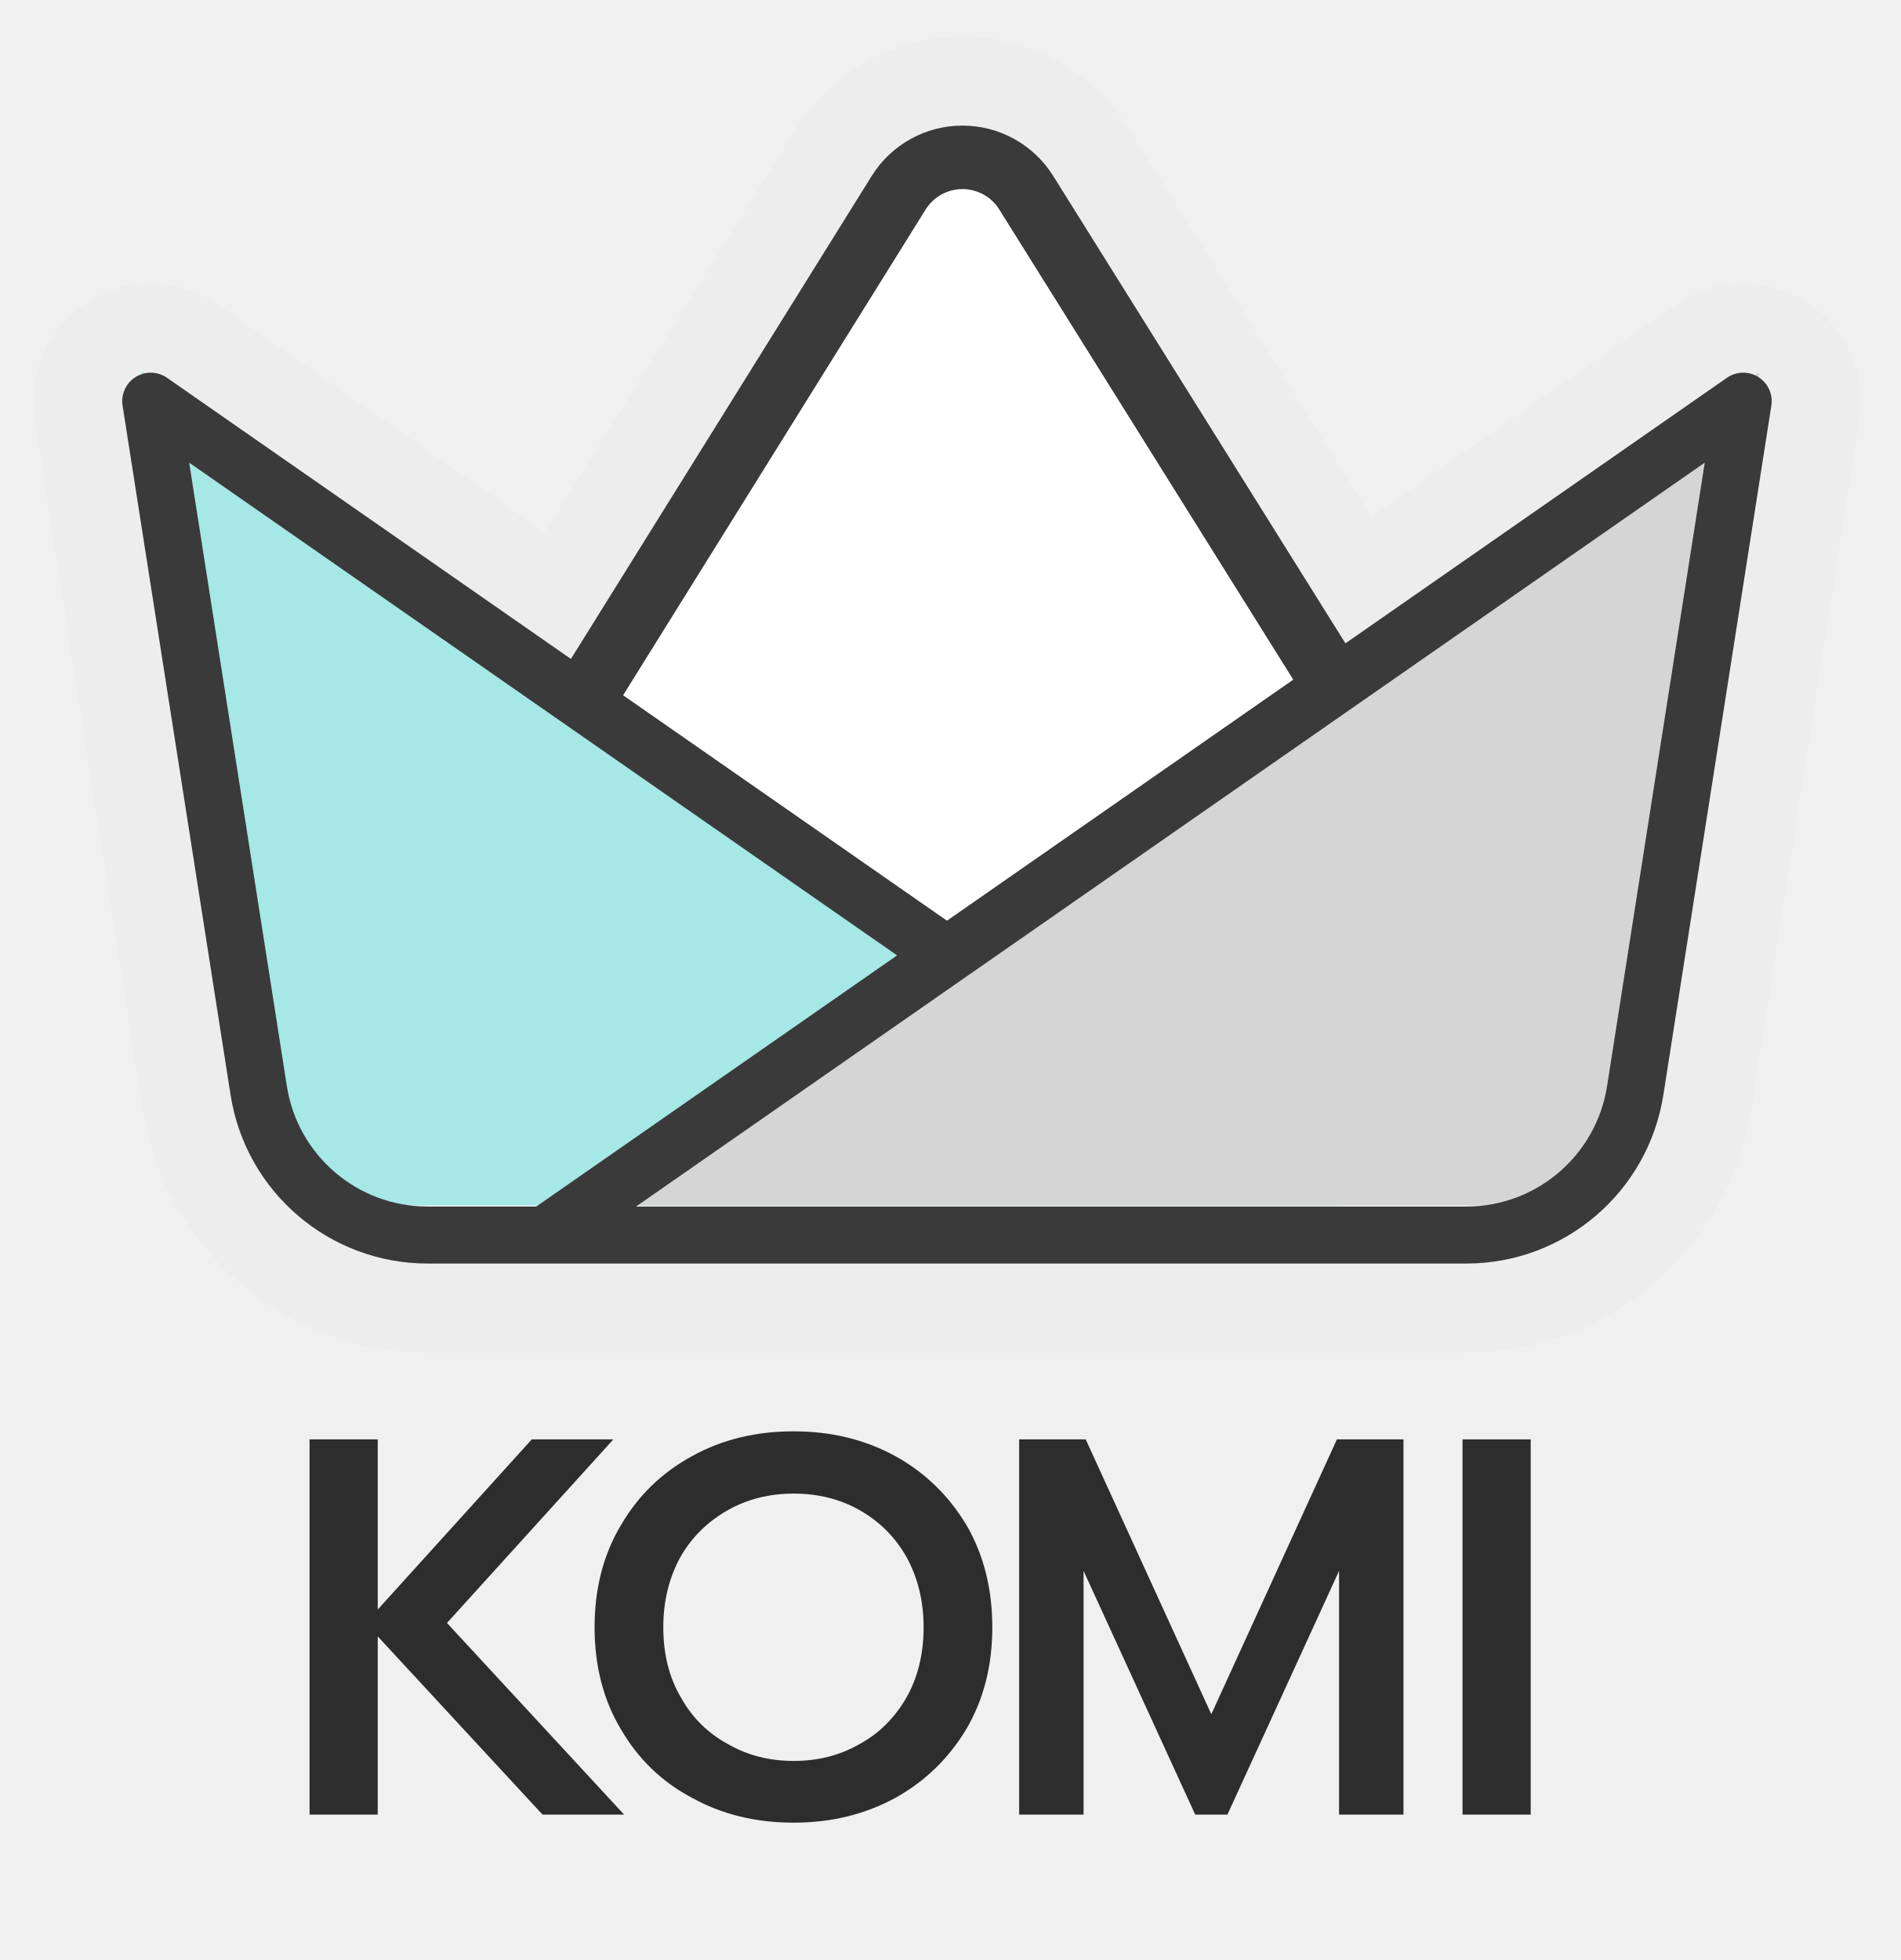
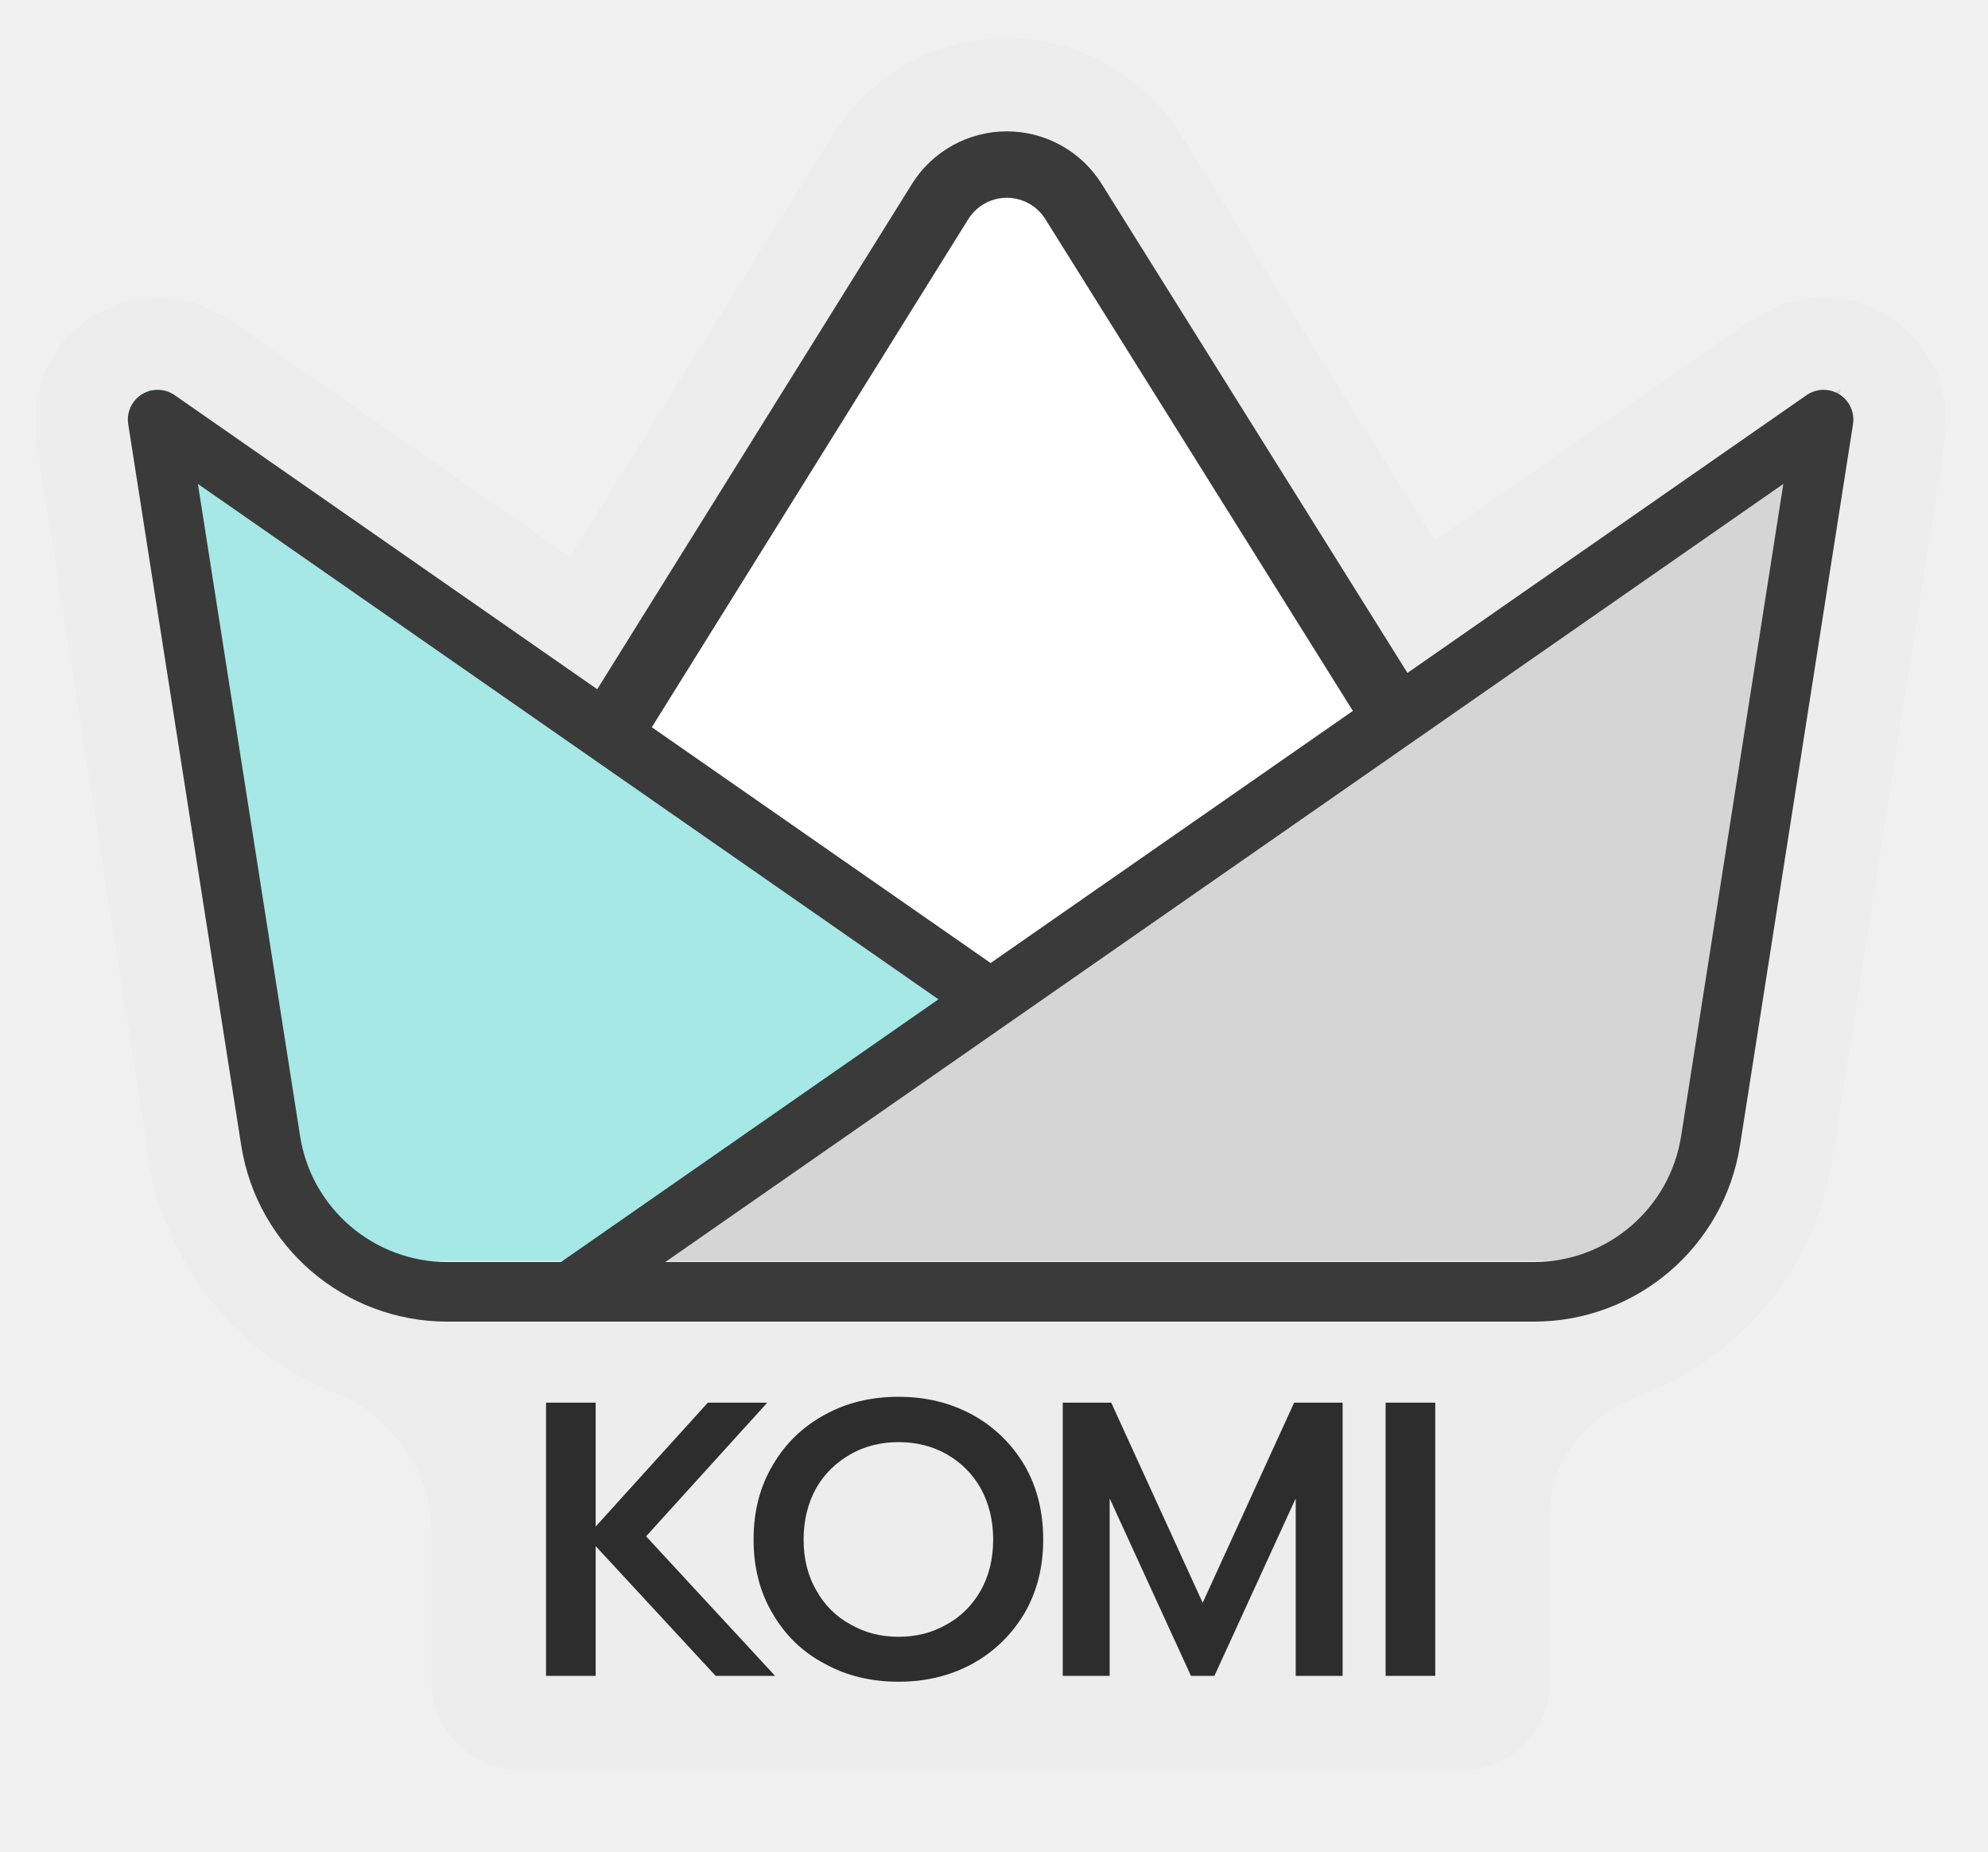
- <svg xmlns="http://www.w3.org/2000/svg" width="100%" height="100%" viewBox="0 0 160 165" version="1.1" xml:space="preserve" style="fill-rule:evenodd;clip-rule:evenodd;stroke-linejoin:round;stroke-miterlimit:2;">
+ <svg xmlns="http://www.w3.org/2000/svg" width="100%" height="100%" viewBox="0 0 160 149" version="1.1" xml:space="preserve" style="fill-rule:evenodd;clip-rule:evenodd;stroke-linejoin:round;stroke-miterlimit:2;">
  <g transform="matrix(1,0,0,1,-156.991,-184.466)">
-     <g id="Artboard2" transform="matrix(2.76055,0,0,3.61821,366.183,348.476)">
+     <g id="Artboard2" transform="matrix(2.76055,0,0,3.27793,366.183,333.052)">
      <rect x="-75.779" y="-45.329" width="57.763" height="45.329" style="fill:none;" />
-       <g transform="matrix(1.08926,0,0,1.05901,2.9963,-0.230613)">
+       <g transform="matrix(1.08926,0,0,1.16895,2.9963,4.45106)">
        <g transform="matrix(0.104585,0,0,0.0820731,-77.35,-59.4421)">
-           <path d="M440.646,543.622L162.581,543.622C136.278,543.622 113.891,524.469 109.82,498.482C99.807,434.576 80.909,313.955 80.909,313.955C80.436,310.938 81.809,307.93 84.398,306.31C86.987,304.69 90.293,304.771 92.799,306.515L200.938,381.778L281.46,252.497C286.682,244.113 295.857,239.013 305.735,239.004C315.612,238.995 324.796,244.079 330.033,252.454L408.29,377.601L510.427,306.515C512.934,304.771 516.24,304.69 518.829,306.31C521.418,307.93 522.79,310.938 522.318,313.955C522.318,313.955 503.42,434.576 493.407,498.482C489.335,524.469 466.949,543.622 440.646,543.622ZM288.263,461.136L98.741,329.233C104.358,365.087 117.225,447.213 124.888,496.121C127.797,514.687 143.79,528.37 162.581,528.37L191.66,528.37L288.263,461.136ZM394.32,387.324L315.619,261.467C313.492,258.065 309.762,256 305.75,256.004C301.738,256.008 298.011,258.079 295.89,261.485L214.91,391.501L301.613,451.845L394.32,387.324ZM218.36,528.37L440.646,528.37C459.437,528.37 475.43,514.687 478.338,496.121C486.002,447.213 498.869,365.087 504.486,329.233L218.36,528.37Z" style="stroke:rgb(237,237,237);stroke-width:47.7px;" />
+           <path d="M440.646,543.622L162.581,543.622C136.278,543.622 113.891,524.469 109.82,498.482C99.807,434.576 80.909,313.955 80.909,313.955C80.436,310.938 81.809,307.93 84.398,306.31C86.987,304.69 90.293,304.771 92.799,306.515L200.938,381.778L281.46,252.497C286.682,244.113 295.857,239.013 305.735,239.004C315.612,238.995 324.796,244.079 330.033,252.454L408.29,377.601L510.427,306.515C512.934,304.771 516.24,304.69 518.829,306.31C521.418,307.93 522.79,310.938 522.318,313.955C522.318,313.955 503.42,434.576 493.407,498.482C489.335,524.469 466.949,543.622 440.646,543.622ZM288.263,461.136L98.741,329.233C104.358,365.087 117.225,447.213 124.888,496.121C127.797,514.687 143.79,528.37 162.581,528.37L191.66,528.37L288.263,461.136ZM394.32,387.324L315.619,261.467C313.492,258.065 309.762,256 305.75,256.004C301.738,256.008 298.011,258.079 295.89,261.485L214.91,391.501L301.613,451.845L394.32,387.324ZM218.36,528.37L440.646,528.37C459.437,528.37 475.43,514.687 478.338,496.121C486.002,447.213 498.869,365.087 504.486,329.233L218.36,528.37Z" />
+         </g>
+         <g transform="matrix(0.104585,0,0,0.0820731,-77.35,-59.4421)">
+           <path d="M444.746,592.83L444.746,636.074C444.746,648.364 434.783,658.326 422.493,658.326L181.233,658.326C175.199,658.327 169.412,655.929 165.145,651.662C160.878,647.395 158.481,641.608 158.481,635.574L158.481,597.17C158.481,574.378 137.81,563.41 136.843,563.069C110.712,553.831 90.757,530.886 86.259,502.174L57.348,317.647L57.273,308.401L59.809,299.707L64.715,292.095L71.748,286.093L80.222,282.392L89.213,281.309L98.14,282.831L106.423,286.941L193.963,347.867L261.217,239.888C270.789,224.52 287.607,215.172 305.713,215.155C323.819,215.139 340.654,224.458 350.254,239.81L415.228,343.715L496.804,286.941L505.086,282.831L514.014,281.309L523.005,282.392L531.478,286.093L538.511,292.095L543.417,299.707L545.953,308.401L545.879,317.647L516.968,502.174C512.44,531.078 492.247,554.137 465.86,563.251C465.86,563.251 444.746,571.666 444.746,592.83ZM305.781,290.715L247.135,384.873L301.613,422.789L362.062,380.718L305.781,290.715ZM294.375,504.521L440.646,504.521C447.691,504.521 453.687,499.39 454.777,492.43L472.282,380.702L294.375,504.521ZM179.241,414.315L130.944,380.702L148.449,492.43C149.54,499.39 155.536,504.521 162.581,504.521L184.178,504.521L246.515,461.136L179.241,414.315Z" style="fill:rgb(237,237,237);" />
        </g>
        <g transform="matrix(0.104585,0,0,0.0820731,-77.7052,-60.0911)">
          <path d="M422.601,432.551L306.348,489.064L187.417,435.642L295.89,261.485C298.011,258.079 301.738,256.008 305.75,256.004C309.762,256 313.492,258.065 315.619,261.467L422.601,432.551Z" style="fill:white;" />
        </g>
        <g transform="matrix(0.104585,0,0,0.0820731,-77.7052,-60.0911)">
          <path d="M89.434,312.775C89.434,312.775 108.332,433.396 118.345,497.302C121.835,519.578 141.025,535.996 163.572,535.996L410.165,535.996L89.434,312.775Z" style="fill:white;" />
        </g>
        <g transform="matrix(0.104585,0,0,0.0820731,-77.7052,-60.0911)">
          <path d="M522.565,312.775C522.565,312.775 503.668,433.396 493.655,497.302C490.165,519.578 470.975,535.996 448.428,535.996L201.835,535.996L522.565,312.775Z" style="fill:white;" />
        </g>
        <g transform="matrix(0.104585,0,0,0.0820731,-77.7052,-60.0911)">
          <path d="M422.601,432.551L306.348,489.064L187.417,435.642L295.89,261.485C298.011,258.079 301.738,256.008 305.75,256.004C309.762,256 313.492,258.065 315.619,261.467L422.601,432.551Z" style="fill:white;" />
        </g>
        <g transform="matrix(0.104585,0,0,0.0820731,-77.7052,-60.0911)">
          <path d="M89.434,312.775C89.434,312.775 108.332,433.396 118.345,497.302C121.835,519.578 141.025,535.996 163.572,535.996L410.165,535.996L89.434,312.775Z" style="fill:rgb(165,232,229);" />
        </g>
        <g transform="matrix(0.104585,0,0,0.0820731,-77.7052,-60.0911)">
          <path d="M522.565,312.775C522.565,312.775 503.668,433.396 493.655,497.302C490.165,519.578 470.975,535.996 448.428,535.996L201.835,535.996L522.565,312.775Z" style="fill:rgb(213,213,213);" />
        </g>
        <g transform="matrix(0.104585,0,0,0.0820731,-77.35,-59.4421)">
-           <path d="M440.646,543.622L162.581,543.622C136.278,543.622 113.891,524.469 109.82,498.482C99.807,434.576 80.909,313.955 80.909,313.955C80.436,310.938 81.809,307.93 84.398,306.31C86.987,304.69 90.293,304.771 92.799,306.515L200.938,381.778L281.46,252.497C286.682,244.113 295.857,239.013 305.735,239.004C315.612,238.995 324.796,244.079 330.033,252.454L408.29,377.601L510.427,306.515C512.934,304.771 516.24,304.69 518.829,306.31C521.418,307.93 522.79,310.938 522.318,313.955C522.318,313.955 503.42,434.576 493.407,498.482C489.335,524.469 466.949,543.622 440.646,543.622ZM288.263,461.136L98.741,329.233C104.358,365.087 117.225,447.213 124.888,496.121C127.797,514.687 143.79,528.37 162.581,528.37L191.66,528.37L288.263,461.136ZM394.32,387.324L315.619,261.467C313.492,258.065 309.762,256 305.75,256.004C301.738,256.008 298.011,258.079 295.89,261.485L214.91,391.501L301.613,451.845L394.32,387.324ZM218.36,528.37L440.646,528.37C459.437,528.37 475.43,514.687 478.338,496.121C486.002,447.213 498.869,365.087 504.486,329.233L218.36,528.37Z" style="fill:rgb(58,58,58);" />
+           <path d="M440.646,543.622L162.581,543.622C136.278,543.622 113.891,524.469 109.82,498.482C99.807,434.576 80.909,313.955 80.909,313.955C80.436,310.938 81.809,307.93 84.398,306.31C86.987,304.69 90.293,304.771 92.799,306.515L200.938,381.778L281.46,252.497C286.682,244.113 295.857,239.013 305.735,239.004C315.612,238.995 324.796,244.079 330.033,252.454L408.29,377.601L510.427,306.515C512.934,304.771 516.24,304.69 518.829,306.31C521.418,307.93 522.79,310.938 522.318,313.955C522.318,313.955 503.42,434.576 493.407,498.482C489.335,524.469 466.949,543.622 440.646,543.622ZM288.263,461.136L98.741,329.233C98.741,329.233 117.225,447.213 124.888,496.121C127.797,514.687 143.79,528.37 162.581,528.37L191.66,528.37L288.263,461.136ZM394.32,387.324L315.619,261.467C313.492,258.065 309.762,256 305.75,256.004C301.738,256.008 298.011,258.079 295.89,261.485L214.91,391.501L301.613,451.845L394.32,387.324ZM218.36,528.37L440.646,528.37C459.437,528.37 475.43,514.687 478.338,496.121C486.002,447.213 498.869,365.087 504.486,329.233L218.36,528.37Z" style="fill:rgb(58,58,58);" />
        </g>
-         <g transform="matrix(1.2524,0,0,0.982815,-129.967,-169.616)">
+         <g transform="matrix(0.871815,0,0,0.684154,-103.868,-123.565)">
          <g transform="matrix(12,0,0,12,52.2299,169.816)">
            <path d="M0.06,-0.699L0.187,-0.699L0.187,-0.382L0.474,-0.699L0.626,-0.699L0.316,-0.357L0.646,-0L0.494,-0L0.187,-0.332L0.187,-0L0.06,-0L0.06,-0.699Z" style="fill:rgb(45,45,45);fill-rule:nonzero;" />
          </g>
          <g transform="matrix(12,0,0,12,58.8419,169.816)">
            <path d="M0.411,0.015C0.341,0.015 0.278,-0 0.222,-0.031C0.165,-0.061 0.121,-0.104 0.089,-0.159C0.056,-0.214 0.04,-0.278 0.04,-0.349C0.04,-0.42 0.056,-0.484 0.089,-0.539C0.121,-0.594 0.165,-0.637 0.222,-0.668C0.278,-0.699 0.341,-0.714 0.411,-0.714C0.48,-0.714 0.543,-0.699 0.6,-0.668C0.656,-0.637 0.7,-0.594 0.733,-0.539C0.765,-0.484 0.781,-0.42 0.781,-0.349C0.781,-0.278 0.765,-0.215 0.733,-0.16C0.7,-0.105 0.656,-0.062 0.6,-0.031C0.543,-0 0.48,0.015 0.411,0.015ZM0.411,-0.1C0.456,-0.1 0.496,-0.11 0.533,-0.131C0.57,-0.151 0.599,-0.18 0.621,-0.218C0.642,-0.255 0.653,-0.299 0.653,-0.349C0.653,-0.398 0.642,-0.442 0.621,-0.48C0.6,-0.517 0.571,-0.546 0.534,-0.567C0.497,-0.588 0.456,-0.598 0.411,-0.598C0.366,-0.598 0.325,-0.588 0.288,-0.567C0.251,-0.546 0.221,-0.517 0.2,-0.48C0.179,-0.442 0.168,-0.398 0.168,-0.349C0.168,-0.299 0.179,-0.255 0.201,-0.218C0.222,-0.18 0.252,-0.151 0.289,-0.131C0.326,-0.11 0.366,-0.1 0.411,-0.1Z" style="fill:rgb(45,45,45);fill-rule:nonzero;" />
          </g>
          <g transform="matrix(12,0,0,12,68.0939,169.816)">
            <path d="M0.06,-0.699L0.184,-0.699L0.418,-0.187L0.652,-0.699L0.776,-0.699L0.776,-0L0.656,-0L0.656,-0.454L0.448,-0L0.388,-0L0.18,-0.454L0.18,-0L0.06,-0L0.06,-0.699Z" style="fill:rgb(45,45,45);fill-rule:nonzero;" />
          </g>
          <g transform="matrix(12,0,0,12,78.0059,169.816)">
            <rect x="0.06" y="-0.699" width="0.127" height="0.699" style="fill:rgb(45,45,45);fill-rule:nonzero;" />
          </g>
        </g>
      </g>
    </g>
  </g>
</svg>
